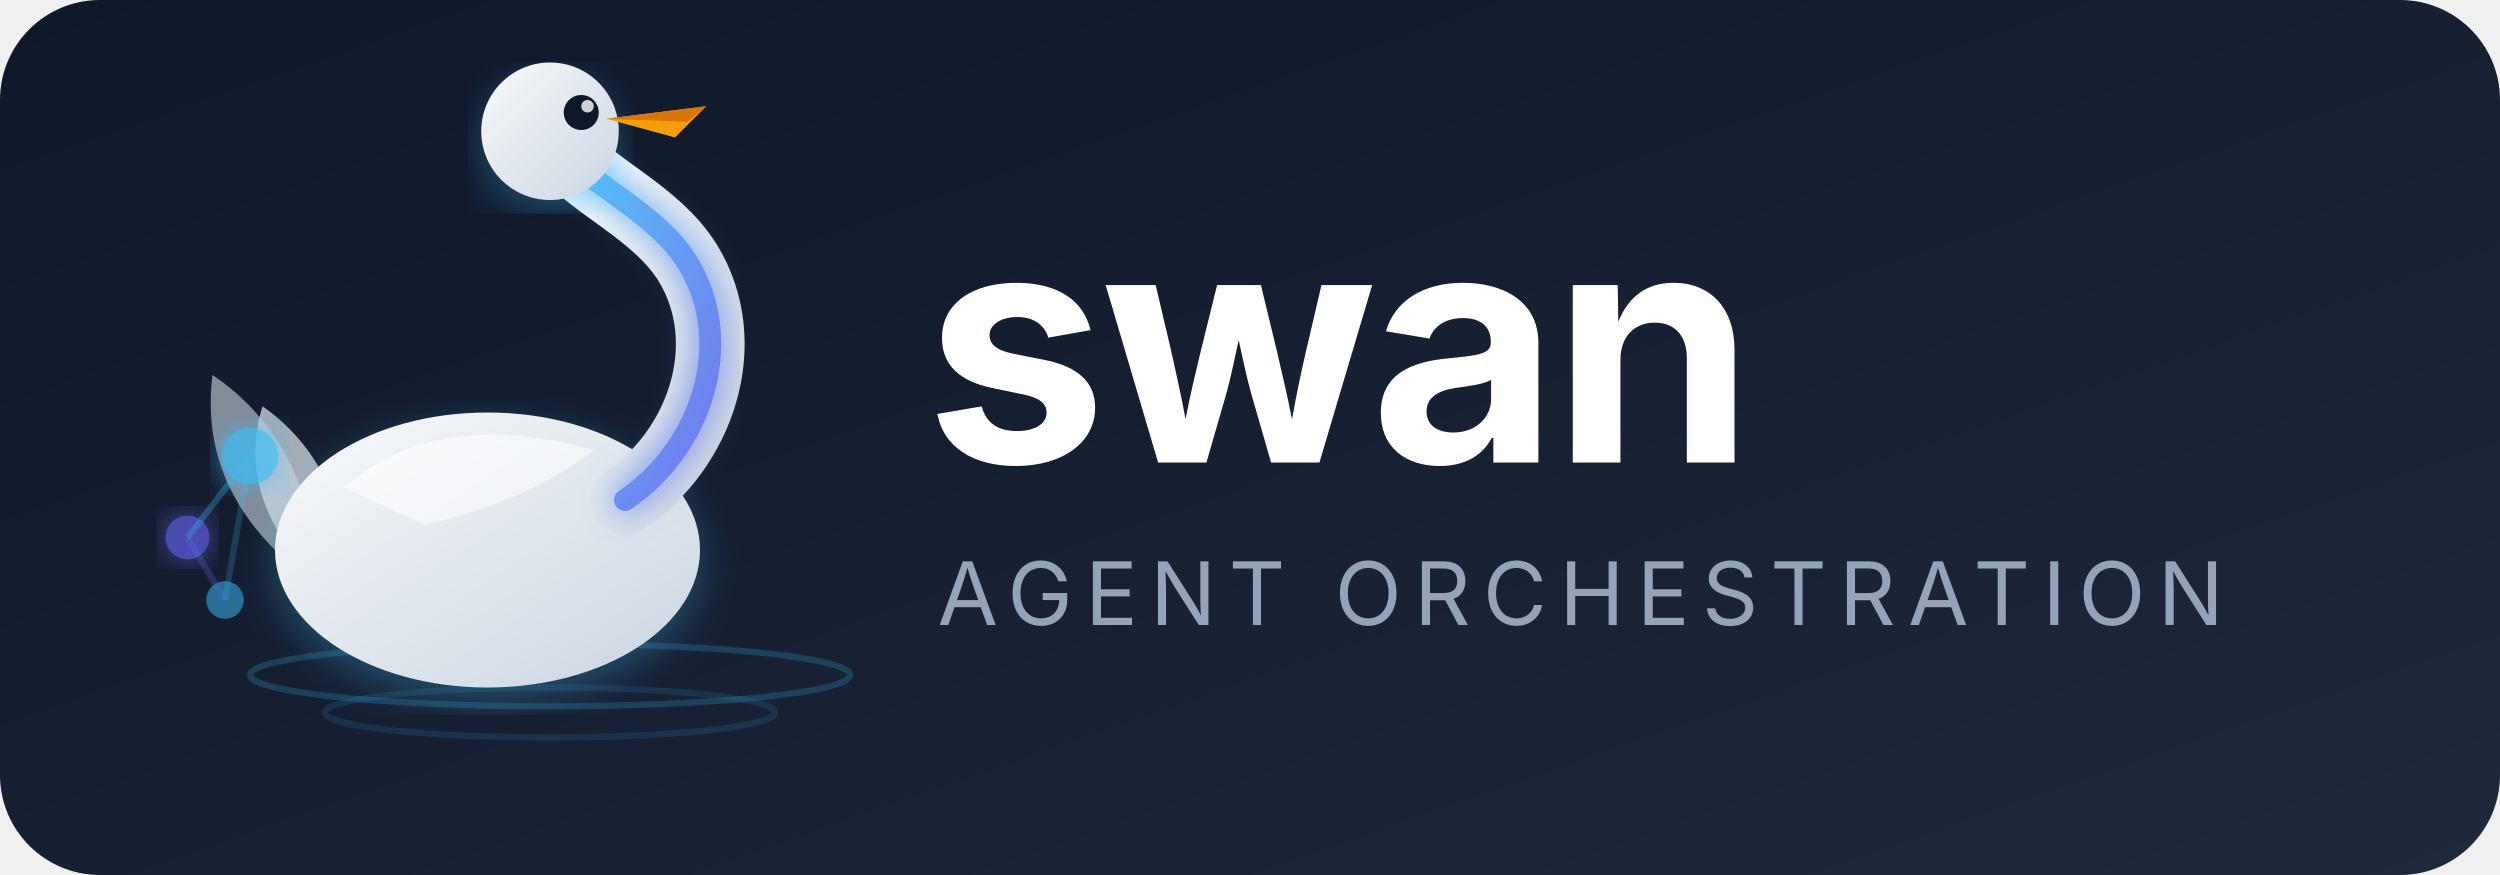
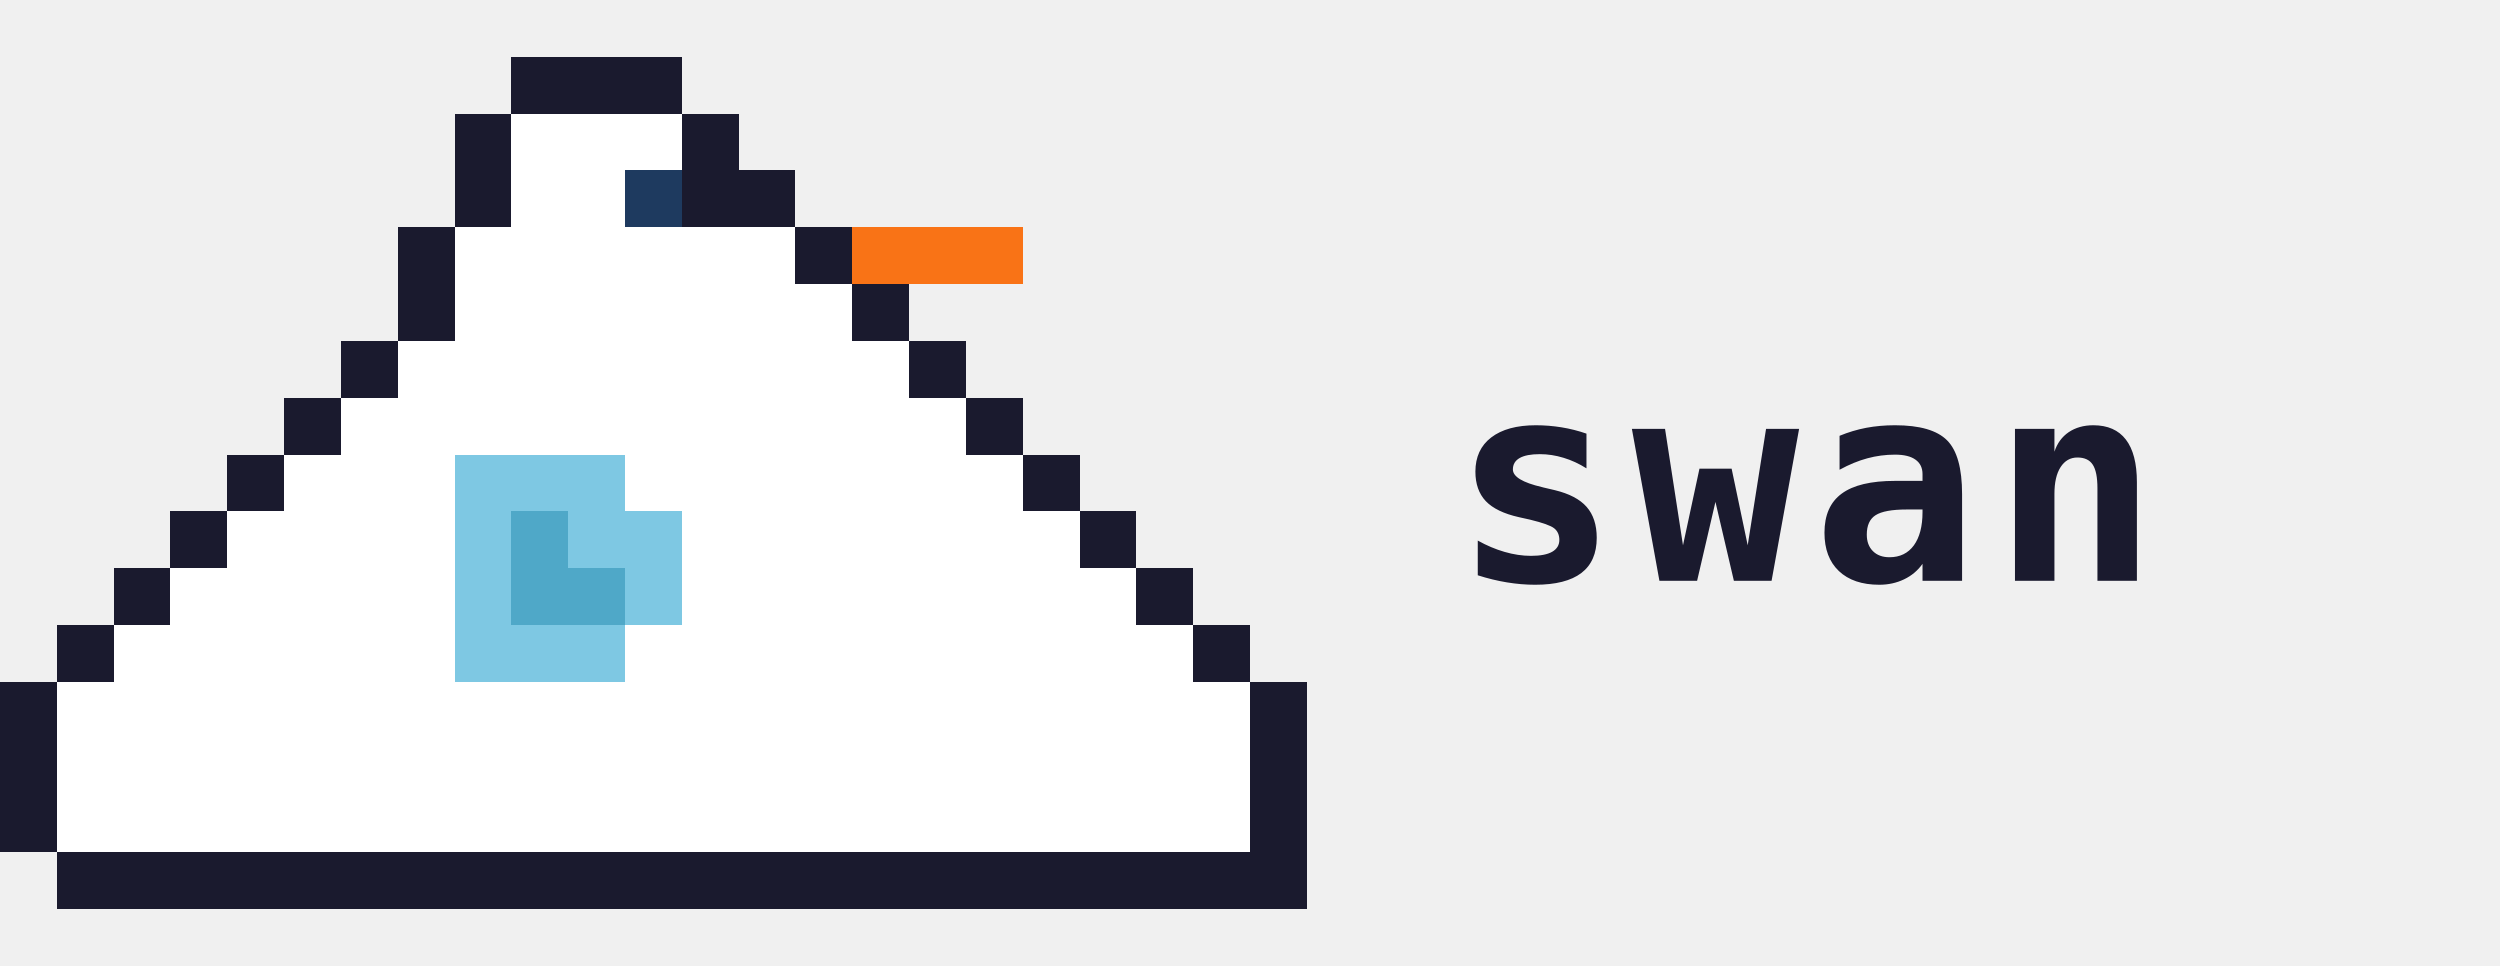
- <svg xmlns="http://www.w3.org/2000/svg" viewBox="0 0 400 140" width="400" height="140">
-   <defs>
-     <linearGradient id="bgGrad" x1="0%" y1="0%" x2="100%" y2="100%">
-       <stop offset="0%" style="stop-color:#0f172a" />
-       <stop offset="100%" style="stop-color:#1e293b" />
-     </linearGradient>
-     <linearGradient id="swanGrad" x1="0%" y1="0%" x2="100%" y2="100%">
-       <stop offset="0%" style="stop-color:#f8fafc" />
-       <stop offset="100%" style="stop-color:#cbd5e1" />
-     </linearGradient>
-     <linearGradient id="accentGrad" x1="0%" y1="0%" x2="100%" y2="100%">
-       <stop offset="0%" style="stop-color:#38bdf8" />
-       <stop offset="100%" style="stop-color:#6366f1" />
-     </linearGradient>
-     <filter id="glow" x="-20%" y="-20%" width="140%" height="140%">
-       <feGaussianBlur stdDeviation="2.5" result="coloredBlur" />
-       <feMerge>
-         <feMergeNode in="coloredBlur" />
-         <feMergeNode in="SourceGraphic" />
-       </feMerge>
-     </filter>
-     <filter id="shadow" x="-10%" y="-10%" width="120%" height="120%">
-       <feDropShadow dx="0" dy="2" stdDeviation="3" flood-color="#38bdf8" flood-opacity="0.3" />
-     </filter>
-   </defs>
-   <rect width="400" height="140" rx="16" fill="url(#bgGrad)" />
-   <ellipse cx="88" cy="108" rx="48" ry="5" fill="none" stroke="#38bdf8" stroke-width="1" opacity="0.2" />
-   <ellipse cx="88" cy="114" rx="36" ry="4" fill="none" stroke="#38bdf8" stroke-width="1" opacity="0.12" />
-   <path d="M 48 90 Q 38 78 42 65 Q 52 72 55 85 Z" fill="#e2e8f0" opacity="0.7" />
-   <path d="M 44 88 Q 32 76 34 60 Q 46 68 50 84 Z" fill="#cbd5e1" opacity="0.6" />
-   <ellipse cx="78" cy="88" rx="34" ry="22" fill="url(#swanGrad)" filter="url(#shadow)" />
-   <path d="M 55 78 Q 70 65 95 72 Q 85 80 68 84 Z" fill="white" opacity="0.5" />
-   <path d="M 100 80 C 112 72, 118 55, 110 42 C 105 34, 95 30, 90 24" fill="none" stroke="url(#swanGrad)" stroke-width="11" stroke-linecap="round" />
-   <path d="M 100 80 C 112 72, 118 55, 110 42 C 105 34, 95 30, 90 24" fill="none" stroke="url(#accentGrad)" stroke-width="3.5" stroke-linecap="round" opacity="0.85" filter="url(#glow)" />
-   <circle cx="88" cy="21" r="11" fill="url(#swanGrad)" filter="url(#shadow)" />
-   <path d="M 97 19 L 113 17 L 108 22 Z" fill="#f59e0b" />
-   <path d="M 97 19 L 113 17 L 110 19.5 Z" fill="#d97706" />
-   <circle cx="93" cy="18" r="2.8" fill="#0f172a" />
-   <circle cx="94" cy="17" r="1" fill="white" opacity="0.8" />
-   <circle cx="40" cy="73" r="4.5" fill="#38bdf8" opacity="0.7" filter="url(#glow)" />
-   <circle cx="30" cy="86" r="3.5" fill="#6366f1" opacity="0.65" filter="url(#glow)" />
-   <circle cx="36" cy="96" r="3" fill="#38bdf8" opacity="0.5" />
-   <line x1="40" y1="73" x2="30" y2="86" stroke="#38bdf8" stroke-width="1" opacity="0.3" />
-   <line x1="30" y1="86" x2="36" y2="96" stroke="#6366f1" stroke-width="1" opacity="0.25" />
-   <line x1="40" y1="73" x2="36" y2="96" stroke="#38bdf8" stroke-width="1" opacity="0.2" />
-   <text x="148" y="74" font-family="'SF Pro Display', 'Segoe UI', system-ui, sans-serif" font-size="52" font-weight="700" letter-spacing="-1" fill="white">swan</text>
-   <text x="150" y="100" font-family="'SF Pro Text', 'Segoe UI', system-ui, sans-serif" font-size="14" font-weight="400" letter-spacing="2" fill="#94a3b8">AGENT ORCHESTRATION</text>
-   <line x1="150" y1="107" x2="338" y2="107" stroke="url(#accentGrad)" stroke-width="2" opacity="0.6" />
+ <svg xmlns="http://www.w3.org/2000/svg" width="396" height="153" viewBox="0 0 396 153" shape-rendering="crispEdges">
+   <rect x="81" y="9" width="9" height="9" fill="#1a1a2e" />
+   <rect x="90" y="9" width="9" height="9" fill="#1a1a2e" />
+   <rect x="99" y="9" width="9" height="9" fill="#1a1a2e" />
+   <rect x="72" y="18" width="9" height="9" fill="#1a1a2e" />
+   <rect x="81" y="18" width="9" height="9" fill="#ffffff" />
+   <rect x="90" y="18" width="9" height="9" fill="#ffffff" />
+   <rect x="99" y="18" width="9" height="9" fill="#ffffff" />
+   <rect x="108" y="18" width="9" height="9" fill="#1a1a2e" />
+   <rect x="72" y="27" width="9" height="9" fill="#1a1a2e" />
+   <rect x="81" y="27" width="9" height="9" fill="#ffffff" />
+   <rect x="90" y="27" width="9" height="9" fill="#ffffff" />
+   <rect x="99" y="27" width="9" height="9" fill="#1e3a5f" />
+   <rect x="108" y="27" width="9" height="9" fill="#1a1a2e" />
+   <rect x="117" y="27" width="9" height="9" fill="#1a1a2e" />
+   <rect x="63" y="36" width="9" height="9" fill="#1a1a2e" />
+   <rect x="72" y="36" width="9" height="9" fill="#ffffff" />
+   <rect x="81" y="36" width="9" height="9" fill="#ffffff" />
+   <rect x="90" y="36" width="9" height="9" fill="#ffffff" />
+   <rect x="99" y="36" width="9" height="9" fill="#ffffff" />
+   <rect x="108" y="36" width="9" height="9" fill="#ffffff" />
+   <rect x="117" y="36" width="9" height="9" fill="#ffffff" />
+   <rect x="126" y="36" width="9" height="9" fill="#1a1a2e" />
+   <rect x="135" y="36" width="9" height="9" fill="#f97316" />
+   <rect x="144" y="36" width="9" height="9" fill="#f97316" />
+   <rect x="153" y="36" width="9" height="9" fill="#f97316" />
+   <rect x="63" y="45" width="9" height="9" fill="#1a1a2e" />
+   <rect x="72" y="45" width="9" height="9" fill="#ffffff" />
+   <rect x="81" y="45" width="9" height="9" fill="#ffffff" />
+   <rect x="90" y="45" width="9" height="9" fill="#ffffff" />
+   <rect x="99" y="45" width="9" height="9" fill="#ffffff" />
+   <rect x="108" y="45" width="9" height="9" fill="#ffffff" />
+   <rect x="117" y="45" width="9" height="9" fill="#ffffff" />
+   <rect x="126" y="45" width="9" height="9" fill="#ffffff" />
+   <rect x="135" y="45" width="9" height="9" fill="#1a1a2e" />
+   <rect x="54" y="54" width="9" height="9" fill="#1a1a2e" />
+   <rect x="63" y="54" width="9" height="9" fill="#ffffff" />
+   <rect x="72" y="54" width="9" height="9" fill="#ffffff" />
+   <rect x="81" y="54" width="9" height="9" fill="#ffffff" />
+   <rect x="90" y="54" width="9" height="9" fill="#ffffff" />
+   <rect x="99" y="54" width="9" height="9" fill="#ffffff" />
+   <rect x="108" y="54" width="9" height="9" fill="#ffffff" />
+   <rect x="117" y="54" width="9" height="9" fill="#ffffff" />
+   <rect x="126" y="54" width="9" height="9" fill="#ffffff" />
+   <rect x="135" y="54" width="9" height="9" fill="#ffffff" />
+   <rect x="144" y="54" width="9" height="9" fill="#1a1a2e" />
+   <rect x="45" y="63" width="9" height="9" fill="#1a1a2e" />
+   <rect x="54" y="63" width="9" height="9" fill="#ffffff" />
+   <rect x="63" y="63" width="9" height="9" fill="#ffffff" />
+   <rect x="72" y="63" width="9" height="9" fill="#ffffff" />
+   <rect x="81" y="63" width="9" height="9" fill="#ffffff" />
+   <rect x="90" y="63" width="9" height="9" fill="#ffffff" />
+   <rect x="99" y="63" width="9" height="9" fill="#ffffff" />
+   <rect x="108" y="63" width="9" height="9" fill="#ffffff" />
+   <rect x="117" y="63" width="9" height="9" fill="#ffffff" />
+   <rect x="126" y="63" width="9" height="9" fill="#ffffff" />
+   <rect x="135" y="63" width="9" height="9" fill="#ffffff" />
+   <rect x="144" y="63" width="9" height="9" fill="#ffffff" />
+   <rect x="153" y="63" width="9" height="9" fill="#1a1a2e" />
+   <rect x="36" y="72" width="9" height="9" fill="#1a1a2e" />
+   <rect x="45" y="72" width="9" height="9" fill="#ffffff" />
+   <rect x="54" y="72" width="9" height="9" fill="#ffffff" />
+   <rect x="63" y="72" width="9" height="9" fill="#ffffff" />
+   <rect x="72" y="72" width="9" height="9" fill="#7ec8e3" />
+   <rect x="81" y="72" width="9" height="9" fill="#7ec8e3" />
+   <rect x="90" y="72" width="9" height="9" fill="#7ec8e3" />
+   <rect x="99" y="72" width="9" height="9" fill="#ffffff" />
+   <rect x="108" y="72" width="9" height="9" fill="#ffffff" />
+   <rect x="117" y="72" width="9" height="9" fill="#ffffff" />
+   <rect x="126" y="72" width="9" height="9" fill="#ffffff" />
+   <rect x="135" y="72" width="9" height="9" fill="#ffffff" />
+   <rect x="144" y="72" width="9" height="9" fill="#ffffff" />
+   <rect x="153" y="72" width="9" height="9" fill="#ffffff" />
+   <rect x="162" y="72" width="9" height="9" fill="#1a1a2e" />
+   <rect x="27" y="81" width="9" height="9" fill="#1a1a2e" />
+   <rect x="36" y="81" width="9" height="9" fill="#ffffff" />
+   <rect x="45" y="81" width="9" height="9" fill="#ffffff" />
+   <rect x="54" y="81" width="9" height="9" fill="#ffffff" />
+   <rect x="63" y="81" width="9" height="9" fill="#ffffff" />
+   <rect x="72" y="81" width="9" height="9" fill="#7ec8e3" />
+   <rect x="81" y="81" width="9" height="9" fill="#4fa8c8" />
+   <rect x="90" y="81" width="9" height="9" fill="#7ec8e3" />
+   <rect x="99" y="81" width="9" height="9" fill="#7ec8e3" />
+   <rect x="108" y="81" width="9" height="9" fill="#ffffff" />
+   <rect x="117" y="81" width="9" height="9" fill="#ffffff" />
+   <rect x="126" y="81" width="9" height="9" fill="#ffffff" />
+   <rect x="135" y="81" width="9" height="9" fill="#ffffff" />
+   <rect x="144" y="81" width="9" height="9" fill="#ffffff" />
+   <rect x="153" y="81" width="9" height="9" fill="#ffffff" />
+   <rect x="162" y="81" width="9" height="9" fill="#ffffff" />
+   <rect x="171" y="81" width="9" height="9" fill="#1a1a2e" />
+   <rect x="18" y="90" width="9" height="9" fill="#1a1a2e" />
+   <rect x="27" y="90" width="9" height="9" fill="#ffffff" />
+   <rect x="36" y="90" width="9" height="9" fill="#ffffff" />
+   <rect x="45" y="90" width="9" height="9" fill="#ffffff" />
+   <rect x="54" y="90" width="9" height="9" fill="#ffffff" />
+   <rect x="63" y="90" width="9" height="9" fill="#ffffff" />
+   <rect x="72" y="90" width="9" height="9" fill="#7ec8e3" />
+   <rect x="81" y="90" width="9" height="9" fill="#4fa8c8" />
+   <rect x="90" y="90" width="9" height="9" fill="#4fa8c8" />
+   <rect x="99" y="90" width="9" height="9" fill="#7ec8e3" />
+   <rect x="108" y="90" width="9" height="9" fill="#ffffff" />
+   <rect x="117" y="90" width="9" height="9" fill="#ffffff" />
+   <rect x="126" y="90" width="9" height="9" fill="#ffffff" />
+   <rect x="135" y="90" width="9" height="9" fill="#ffffff" />
+   <rect x="144" y="90" width="9" height="9" fill="#ffffff" />
+   <rect x="153" y="90" width="9" height="9" fill="#ffffff" />
+   <rect x="162" y="90" width="9" height="9" fill="#ffffff" />
+   <rect x="171" y="90" width="9" height="9" fill="#ffffff" />
+   <rect x="180" y="90" width="9" height="9" fill="#1a1a2e" />
+   <rect x="9" y="99" width="9" height="9" fill="#1a1a2e" />
+   <rect x="18" y="99" width="9" height="9" fill="#ffffff" />
+   <rect x="27" y="99" width="9" height="9" fill="#ffffff" />
+   <rect x="36" y="99" width="9" height="9" fill="#ffffff" />
+   <rect x="45" y="99" width="9" height="9" fill="#ffffff" />
+   <rect x="54" y="99" width="9" height="9" fill="#ffffff" />
+   <rect x="63" y="99" width="9" height="9" fill="#ffffff" />
+   <rect x="72" y="99" width="9" height="9" fill="#7ec8e3" />
+   <rect x="81" y="99" width="9" height="9" fill="#7ec8e3" />
+   <rect x="90" y="99" width="9" height="9" fill="#7ec8e3" />
+   <rect x="99" y="99" width="9" height="9" fill="#ffffff" />
+   <rect x="108" y="99" width="9" height="9" fill="#ffffff" />
+   <rect x="117" y="99" width="9" height="9" fill="#ffffff" />
+   <rect x="126" y="99" width="9" height="9" fill="#ffffff" />
+   <rect x="135" y="99" width="9" height="9" fill="#ffffff" />
+   <rect x="144" y="99" width="9" height="9" fill="#ffffff" />
+   <rect x="153" y="99" width="9" height="9" fill="#ffffff" />
+   <rect x="162" y="99" width="9" height="9" fill="#ffffff" />
+   <rect x="171" y="99" width="9" height="9" fill="#ffffff" />
+   <rect x="180" y="99" width="9" height="9" fill="#ffffff" />
+   <rect x="189" y="99" width="9" height="9" fill="#1a1a2e" />
+   <rect x="0" y="108" width="9" height="9" fill="#1a1a2e" />
+   <rect x="9" y="108" width="9" height="9" fill="#ffffff" />
+   <rect x="18" y="108" width="9" height="9" fill="#ffffff" />
+   <rect x="27" y="108" width="9" height="9" fill="#ffffff" />
+   <rect x="36" y="108" width="9" height="9" fill="#ffffff" />
+   <rect x="45" y="108" width="9" height="9" fill="#ffffff" />
+   <rect x="54" y="108" width="9" height="9" fill="#ffffff" />
+   <rect x="63" y="108" width="9" height="9" fill="#ffffff" />
+   <rect x="72" y="108" width="9" height="9" fill="#ffffff" />
+   <rect x="81" y="108" width="9" height="9" fill="#ffffff" />
+   <rect x="90" y="108" width="9" height="9" fill="#ffffff" />
+   <rect x="99" y="108" width="9" height="9" fill="#ffffff" />
+   <rect x="108" y="108" width="9" height="9" fill="#ffffff" />
+   <rect x="117" y="108" width="9" height="9" fill="#ffffff" />
+   <rect x="126" y="108" width="9" height="9" fill="#ffffff" />
+   <rect x="135" y="108" width="9" height="9" fill="#ffffff" />
+   <rect x="144" y="108" width="9" height="9" fill="#ffffff" />
+   <rect x="153" y="108" width="9" height="9" fill="#ffffff" />
+   <rect x="162" y="108" width="9" height="9" fill="#ffffff" />
+   <rect x="171" y="108" width="9" height="9" fill="#ffffff" />
+   <rect x="180" y="108" width="9" height="9" fill="#ffffff" />
+   <rect x="189" y="108" width="9" height="9" fill="#ffffff" />
+   <rect x="198" y="108" width="9" height="9" fill="#1a1a2e" />
+   <rect x="0" y="117" width="9" height="9" fill="#1a1a2e" />
+   <rect x="9" y="117" width="9" height="9" fill="#ffffff" />
+   <rect x="18" y="117" width="9" height="9" fill="#ffffff" />
+   <rect x="27" y="117" width="9" height="9" fill="#ffffff" />
+   <rect x="36" y="117" width="9" height="9" fill="#ffffff" />
+   <rect x="45" y="117" width="9" height="9" fill="#ffffff" />
+   <rect x="54" y="117" width="9" height="9" fill="#ffffff" />
+   <rect x="63" y="117" width="9" height="9" fill="#ffffff" />
+   <rect x="72" y="117" width="9" height="9" fill="#ffffff" />
+   <rect x="81" y="117" width="9" height="9" fill="#ffffff" />
+   <rect x="90" y="117" width="9" height="9" fill="#ffffff" />
+   <rect x="99" y="117" width="9" height="9" fill="#ffffff" />
+   <rect x="108" y="117" width="9" height="9" fill="#ffffff" />
+   <rect x="117" y="117" width="9" height="9" fill="#ffffff" />
+   <rect x="126" y="117" width="9" height="9" fill="#ffffff" />
+   <rect x="135" y="117" width="9" height="9" fill="#ffffff" />
+   <rect x="144" y="117" width="9" height="9" fill="#ffffff" />
+   <rect x="153" y="117" width="9" height="9" fill="#ffffff" />
+   <rect x="162" y="117" width="9" height="9" fill="#ffffff" />
+   <rect x="171" y="117" width="9" height="9" fill="#ffffff" />
+   <rect x="180" y="117" width="9" height="9" fill="#ffffff" />
+   <rect x="189" y="117" width="9" height="9" fill="#ffffff" />
+   <rect x="198" y="117" width="9" height="9" fill="#1a1a2e" />
+   <rect x="0" y="126" width="9" height="9" fill="#1a1a2e" />
+   <rect x="9" y="126" width="9" height="9" fill="#ffffff" />
+   <rect x="18" y="126" width="9" height="9" fill="#ffffff" />
+   <rect x="27" y="126" width="9" height="9" fill="#ffffff" />
+   <rect x="36" y="126" width="9" height="9" fill="#ffffff" />
+   <rect x="45" y="126" width="9" height="9" fill="#ffffff" />
+   <rect x="54" y="126" width="9" height="9" fill="#ffffff" />
+   <rect x="63" y="126" width="9" height="9" fill="#ffffff" />
+   <rect x="72" y="126" width="9" height="9" fill="#ffffff" />
+   <rect x="81" y="126" width="9" height="9" fill="#ffffff" />
+   <rect x="90" y="126" width="9" height="9" fill="#ffffff" />
+   <rect x="99" y="126" width="9" height="9" fill="#ffffff" />
+   <rect x="108" y="126" width="9" height="9" fill="#ffffff" />
+   <rect x="117" y="126" width="9" height="9" fill="#ffffff" />
+   <rect x="126" y="126" width="9" height="9" fill="#ffffff" />
+   <rect x="135" y="126" width="9" height="9" fill="#ffffff" />
+   <rect x="144" y="126" width="9" height="9" fill="#ffffff" />
+   <rect x="153" y="126" width="9" height="9" fill="#ffffff" />
+   <rect x="162" y="126" width="9" height="9" fill="#ffffff" />
+   <rect x="171" y="126" width="9" height="9" fill="#ffffff" />
+   <rect x="180" y="126" width="9" height="9" fill="#ffffff" />
+   <rect x="189" y="126" width="9" height="9" fill="#ffffff" />
+   <rect x="198" y="126" width="9" height="9" fill="#1a1a2e" />
+   <rect x="9" y="135" width="9" height="9" fill="#1a1a2e" />
+   <rect x="18" y="135" width="9" height="9" fill="#1a1a2e" />
+   <rect x="27" y="135" width="9" height="9" fill="#1a1a2e" />
+   <rect x="36" y="135" width="9" height="9" fill="#1a1a2e" />
+   <rect x="45" y="135" width="9" height="9" fill="#1a1a2e" />
+   <rect x="54" y="135" width="9" height="9" fill="#1a1a2e" />
+   <rect x="63" y="135" width="9" height="9" fill="#1a1a2e" />
+   <rect x="72" y="135" width="9" height="9" fill="#1a1a2e" />
+   <rect x="81" y="135" width="9" height="9" fill="#1a1a2e" />
+   <rect x="90" y="135" width="9" height="9" fill="#1a1a2e" />
+   <rect x="99" y="135" width="9" height="9" fill="#1a1a2e" />
+   <rect x="108" y="135" width="9" height="9" fill="#1a1a2e" />
+   <rect x="117" y="135" width="9" height="9" fill="#1a1a2e" />
+   <rect x="126" y="135" width="9" height="9" fill="#1a1a2e" />
+   <rect x="135" y="135" width="9" height="9" fill="#1a1a2e" />
+   <rect x="144" y="135" width="9" height="9" fill="#1a1a2e" />
+   <rect x="153" y="135" width="9" height="9" fill="#1a1a2e" />
+   <rect x="162" y="135" width="9" height="9" fill="#1a1a2e" />
+   <rect x="171" y="135" width="9" height="9" fill="#1a1a2e" />
+   <rect x="180" y="135" width="9" height="9" fill="#1a1a2e" />
+   <rect x="189" y="135" width="9" height="9" fill="#1a1a2e" />
+   <rect x="198" y="135" width="9" height="9" fill="#1a1a2e" />
+   <text x="230" y="92" font-family="monospace" font-size="44" font-weight="bold" fill="#1a1a2e" letter-spacing="2">swan</text>
</svg>
